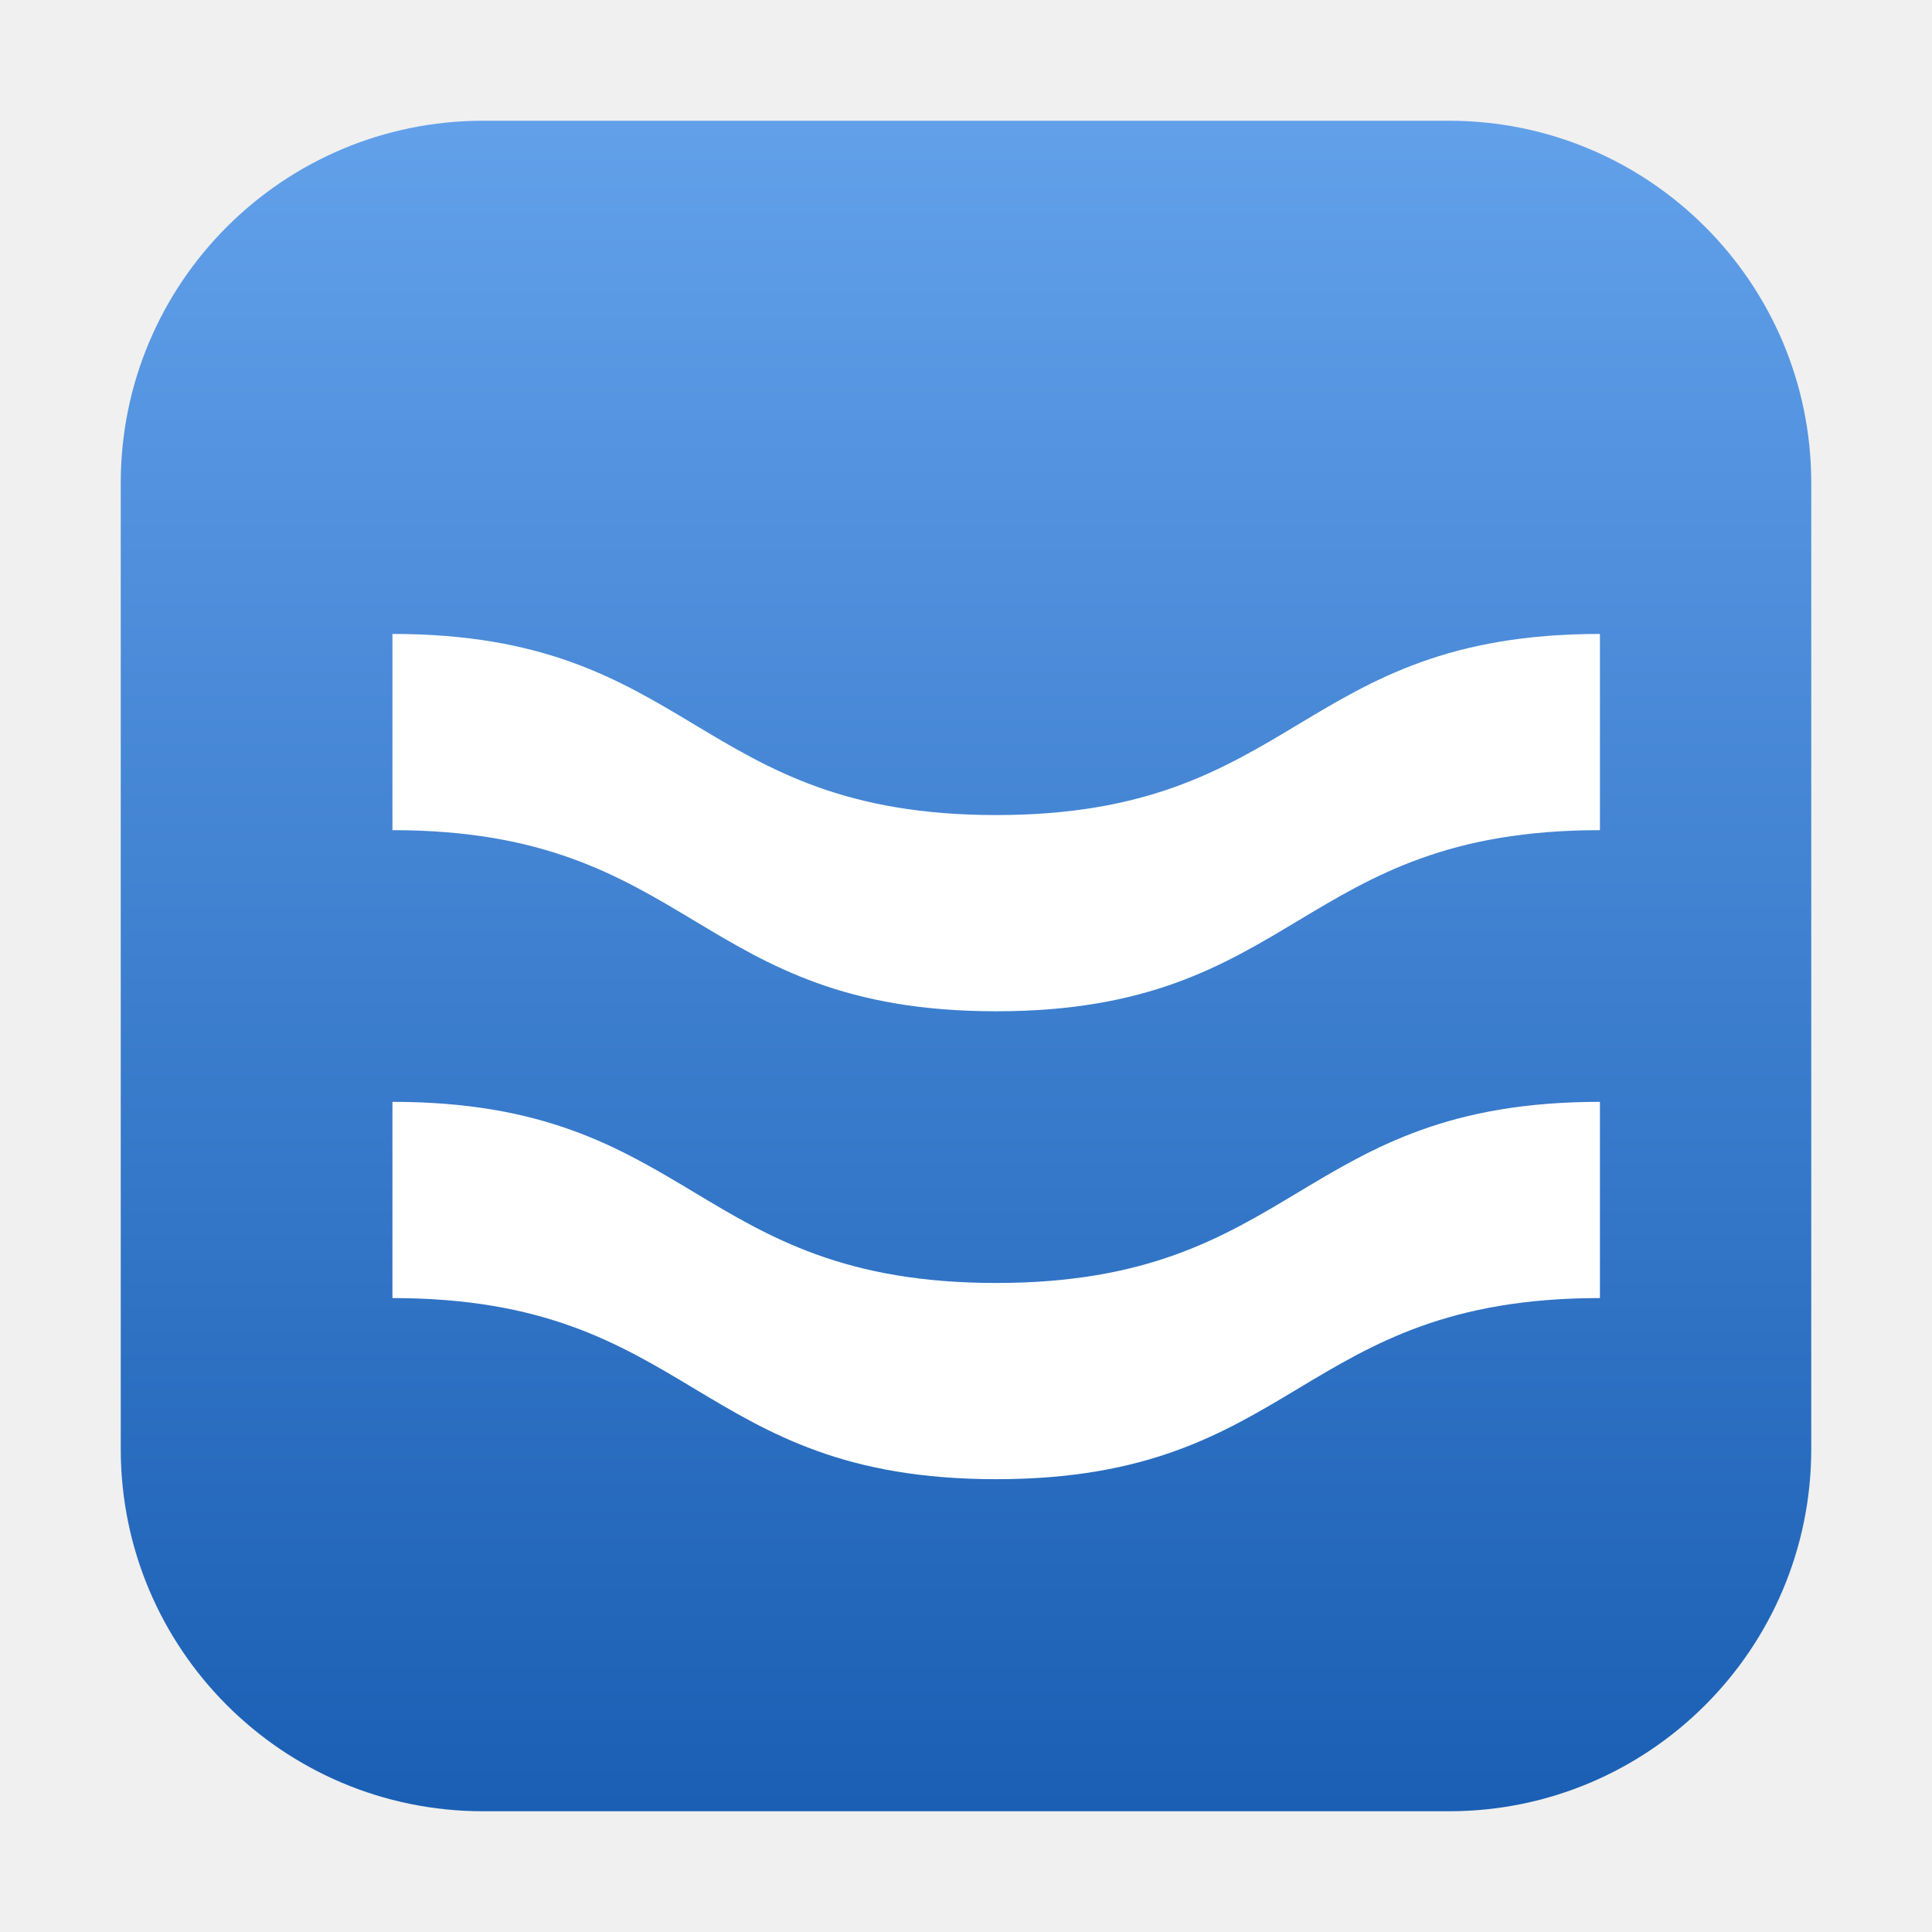
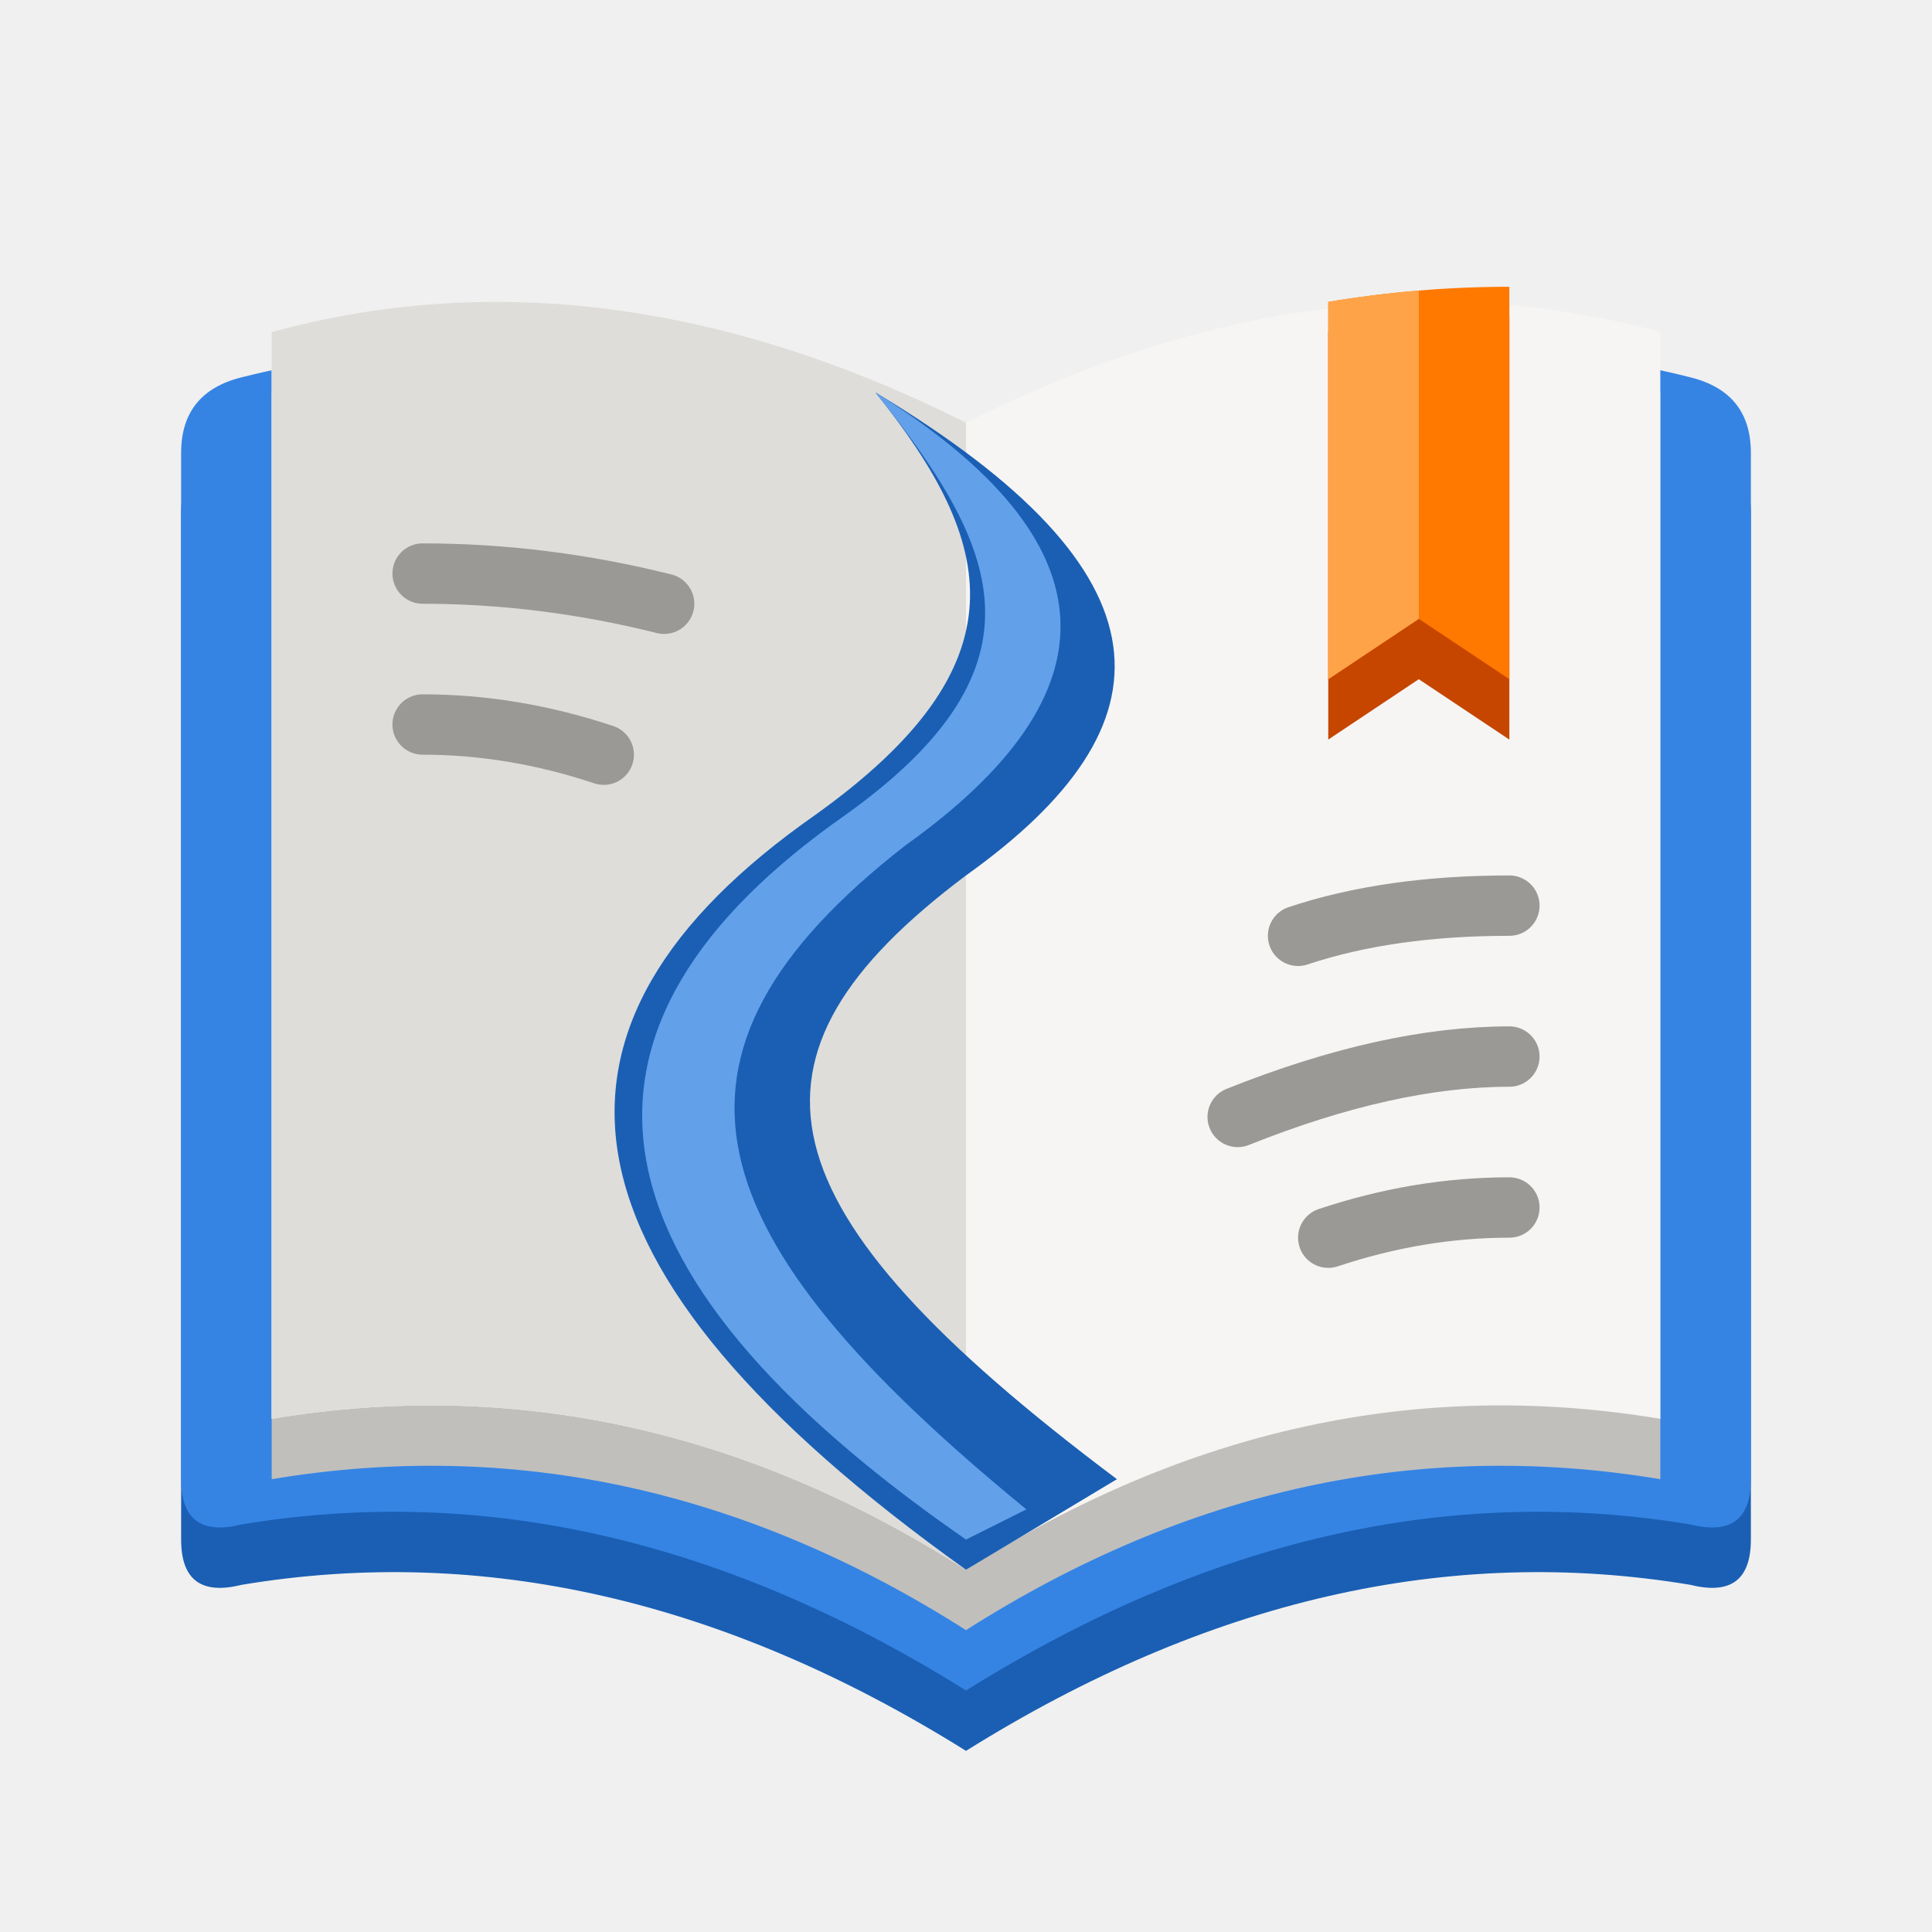
<svg xmlns="http://www.w3.org/2000/svg" width="128" height="128" viewBox="0 0 128 128">
-   <defs>
-     <linearGradient id="water" x1="0" y1="0" x2="0" y2="1">
-       <stop offset="0" stop-color="#62a0ea" />
-       <stop offset="1" stop-color="#1a5fb4" />
-     </linearGradient>
-   </defs>
-   <rect x="8" y="8" width="112" height="112" rx="24" fill="url(#water)" />
-   <path d="M26 42c20 0 20 12 40 12s20-12 40-12v13c-20 0-20 12-40 12S46 55 26 55zm0 31c20 0 20 12 40 12s20-12 40-12v13c-20 0-20 12-40 12S46 86 26 86z" fill="#fff" />
+   <path d="M16 29Q40 23 64 34Q88 23 112 29Q116 30 116 34V102Q116 106 112 105Q88 101 64 116Q40 101 16 105Q12 106 12 102V34Q12 30 16 29Z" fill="#1a5fb4" />
+   <path d="M16 25Q40 19 64 30Q88 19 112 25Q116 26 116 30V98Q116 102 112 101Q88 97 64 112Q40 97 16 101Q12 102 12 98V30Q12 26 16 25Z" fill="#3584e4" />
+   <path d="M18 26Q40 20 64 32Q88 20 110 26V98Q86 94 64 108Q42 94 18 98Z" fill="#c0bfbc" />
+   <path d="M18 22Q40 16 64 28Q88 16 110 22V94Q86 90 64 104Q42 90 18 94Z" fill="#f6f5f4" />
+   <path d="M18 22Q40 16 64 28V104Q42 90 18 94Z" fill="#deddda" />
+   <path d="M58 26C78 38 78 48 64 58C48 70 50 80 74 98L64 104C36 84 34 68 54 54C68 44 66 36 58 26Z" fill="#1a5fb4" />
+   <path d="M58 26C74 36 74 46 60 56C42 70 46 82 68 100L64 102C38 84 36 68 56 54C70 44 66 36 58 26Z" fill="#62a0ea" />
+   <path d="M28 38Q36 38 44 40M28 48Q34 48 40 50M86 62Q92 60 100 60M82 74Q92 70 100 70M88 82Q94 80 100 80" fill="none" stroke="#9a9996" stroke-width="4" stroke-linecap="round" />
+   <path d="M88 22Q94 21 100 21V49L94 45L88 49Z" fill="#c64600" />
+   <path d="M88 20Q94 19 100 19V45L94 41L88 45Z" fill="#ff7800" />
+   <path d="M88 20Q91 19.5 94 19.25V41L88 45Z" fill="#ffa348" />
</svg>
